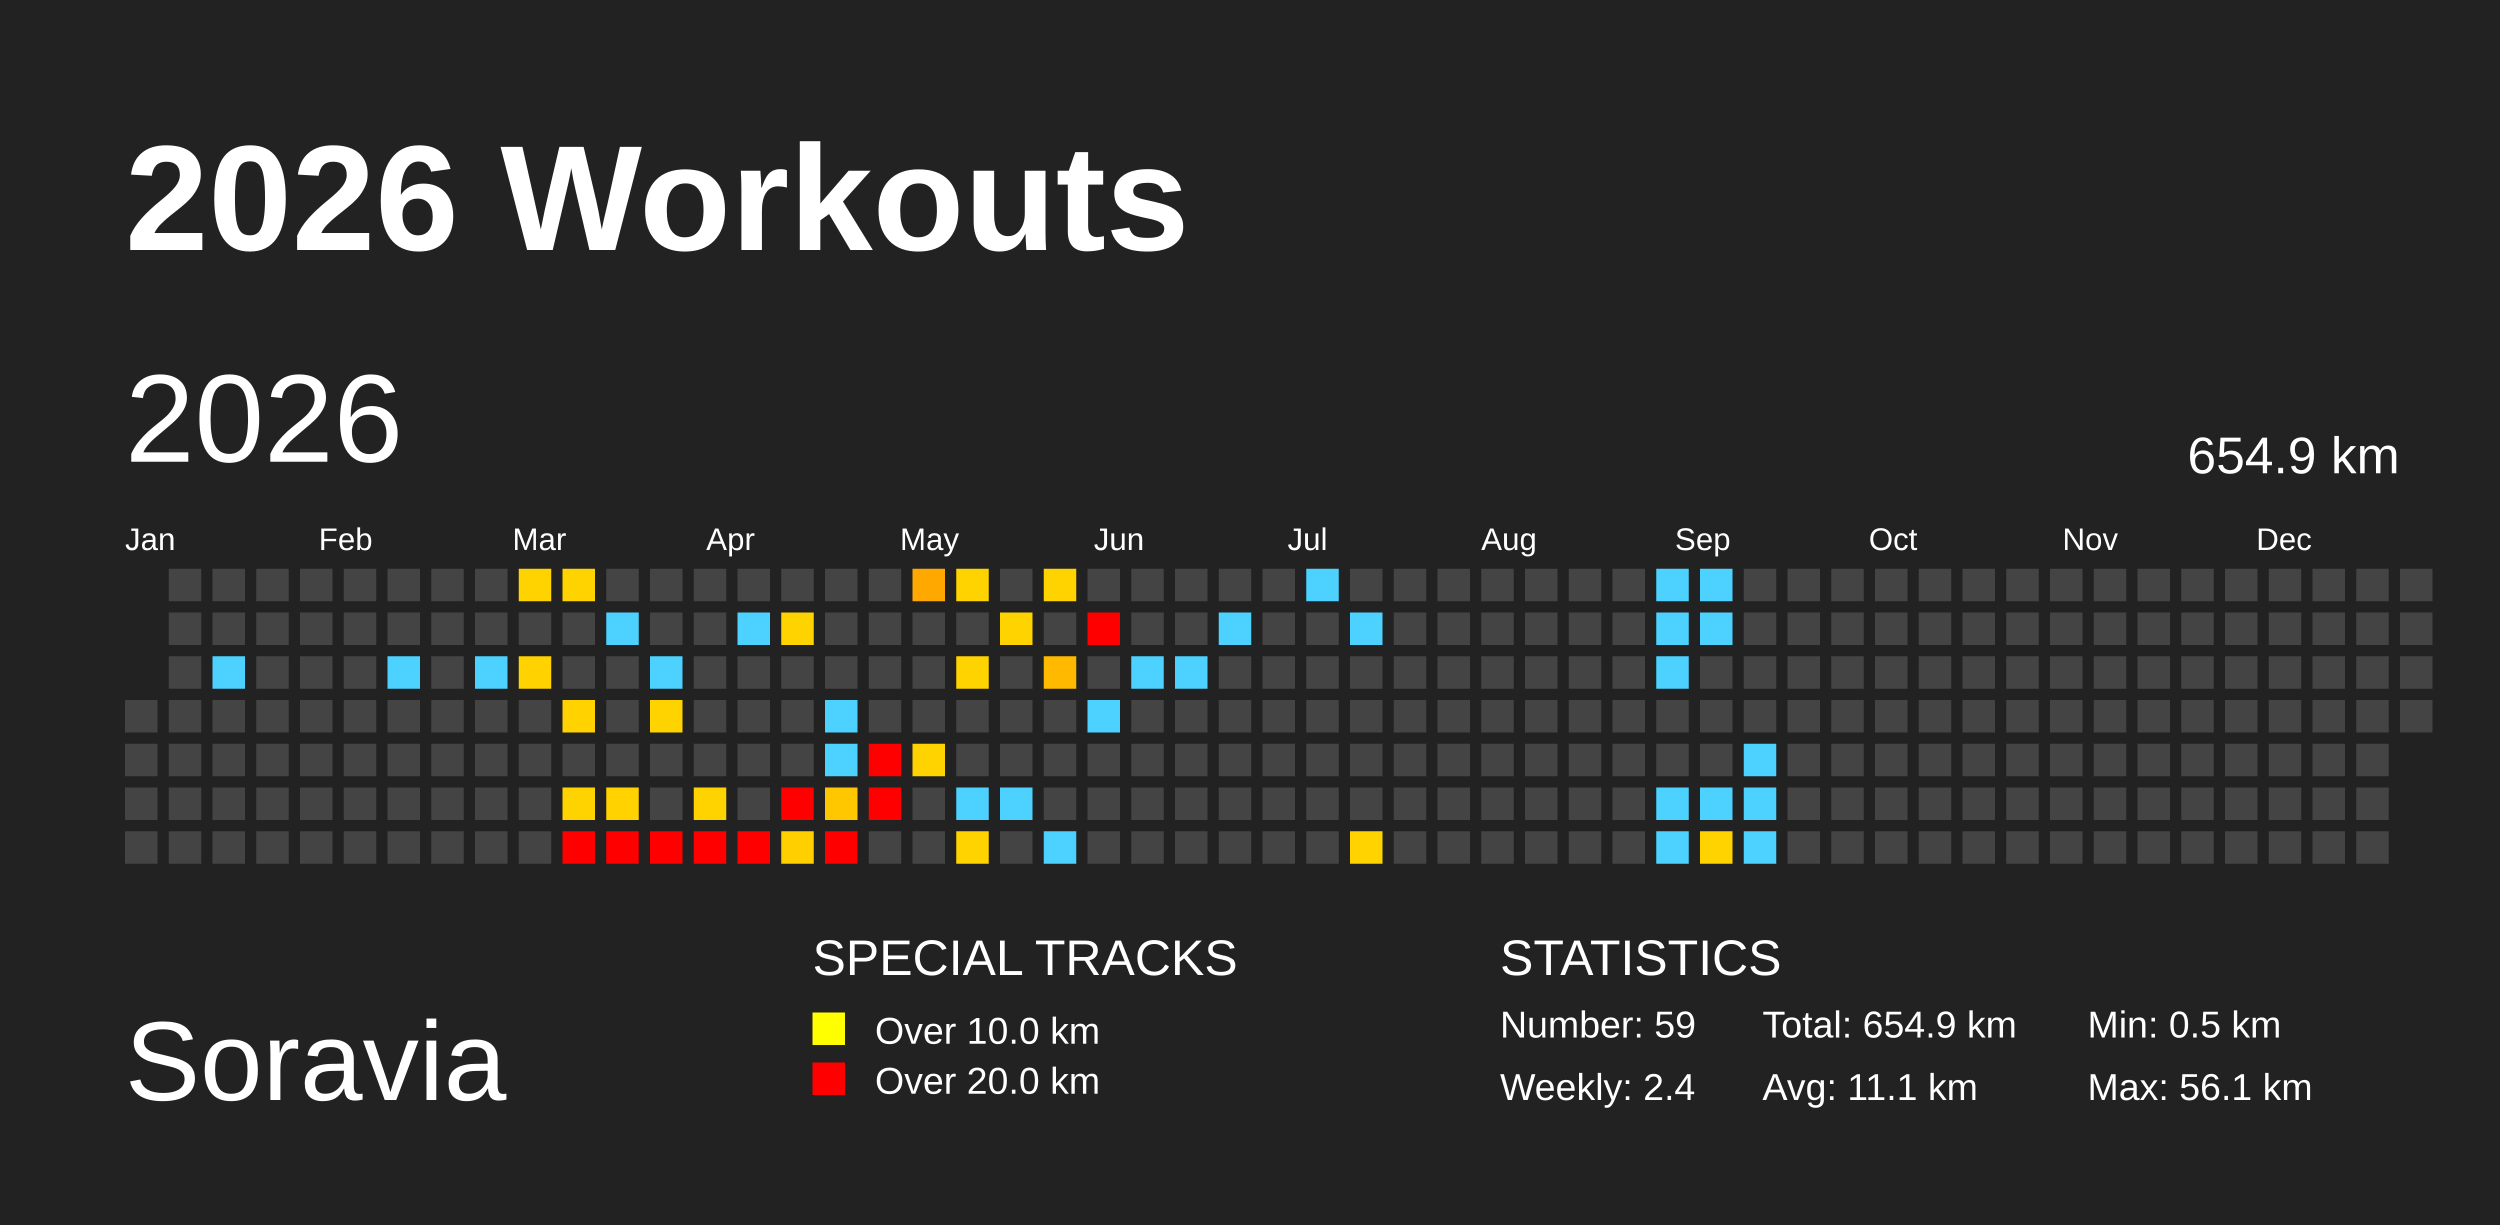
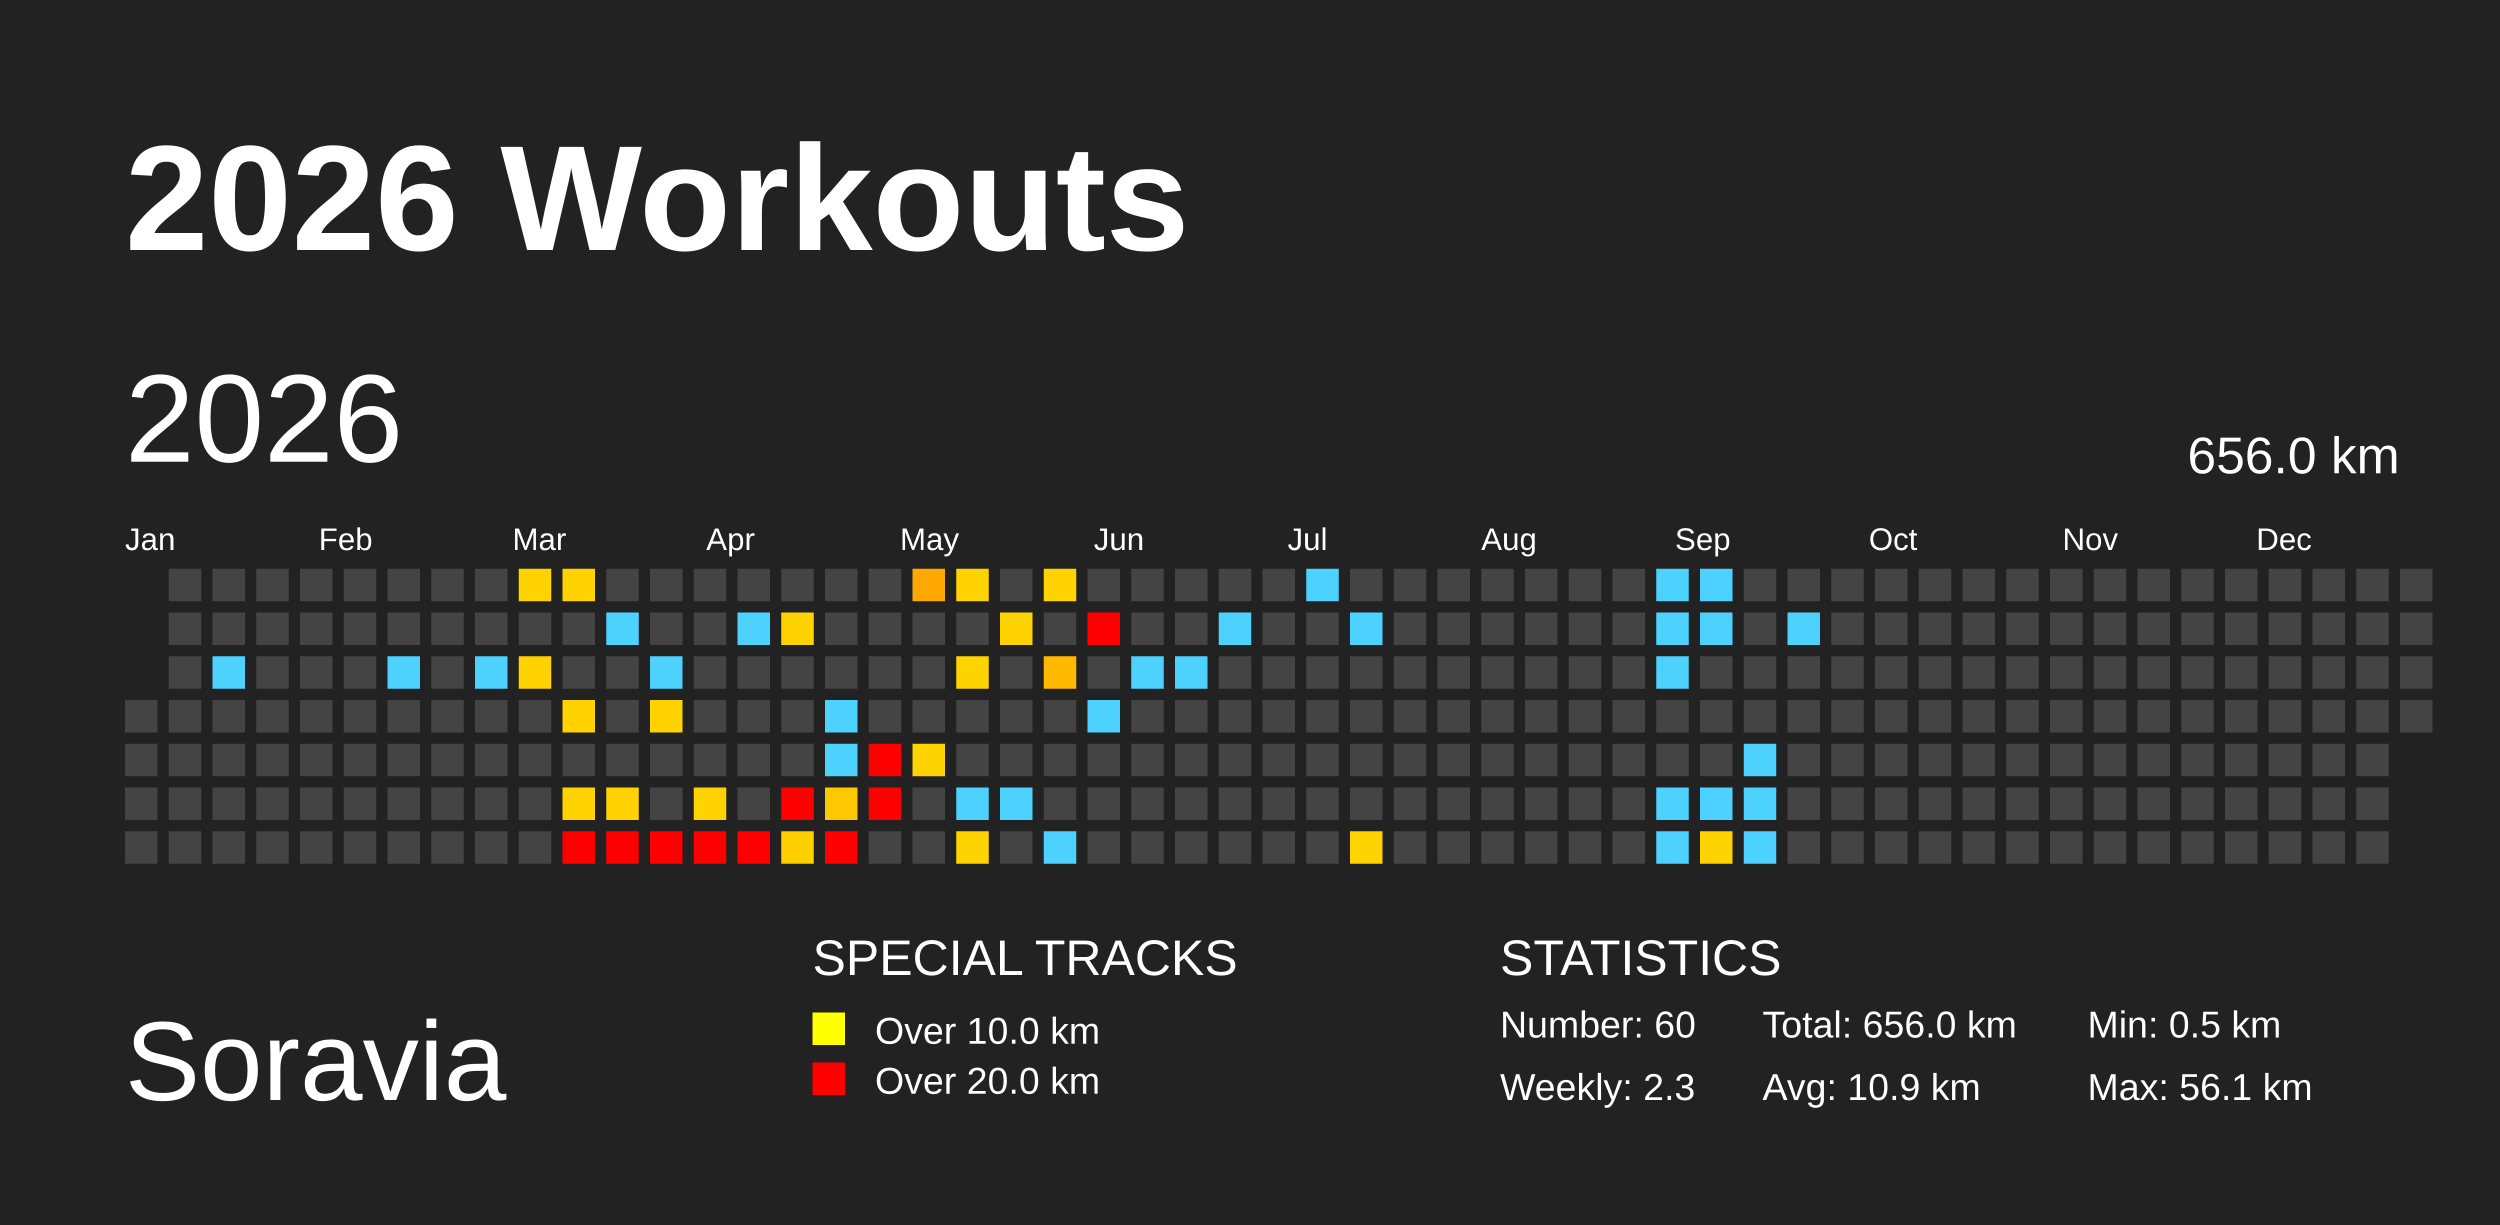
<svg xmlns="http://www.w3.org/2000/svg" baseProfile="full" height="98mm" version="1.1" viewBox="0,0,200,98" width="200mm">
  <defs />
  <rect fill="#222222" height="98" width="200" x="0" y="0" />
  <text fill="#FFFFFF" style="font-size:12px; font-family:Arial; font-weight:bold;" x="10" y="20">2026 Workouts</text>
  <text fill="#FFFFFF" style="font-size:9px; font-family:Arial" x="10" y="88">Soravia</text>
  <text fill="#FFFFFF" style="font-size:4px; font-family:Arial" x="65" y="78">SPECIAL TRACKS</text>
  <rect fill="yellow" height="2.6" width="2.6" x="65" y="81" />
  <text fill="#FFFFFF" style="font-size:3px; font-family:Arial" x="70" y="83.5">Over 10.0 km</text>
  <rect fill="red" height="2.6" width="2.6" x="65" y="85" />
  <text fill="#FFFFFF" style="font-size:3px; font-family:Arial" x="70" y="87.5">Over 20.0 km</text>
  <text fill="#FFFFFF" style="font-size:4px; font-family:Arial" x="120" y="78">STATISTICS</text>
-   <text fill="#FFFFFF" style="font-size:3px; font-family:Arial" x="120" y="83">Number: 59</text>
-   <text fill="#FFFFFF" style="font-size:3px; font-family:Arial" x="120" y="88">Weekly: 2.4</text>
-   <text fill="#FFFFFF" style="font-size:3px; font-family:Arial" x="141" y="83">Total: 654.9 km</text>
-   <text fill="#FFFFFF" style="font-size:3px; font-family:Arial" x="141" y="88">Avg: 11.1 km</text>
+   <text fill="#FFFFFF" style="font-size:3px; font-family:Arial" x="120" y="83">Number: 60</text>
+   <text fill="#FFFFFF" style="font-size:3px; font-family:Arial" x="120" y="88">Weekly: 2.3</text>
+   <text fill="#FFFFFF" style="font-size:3px; font-family:Arial" x="141" y="83">Total: 656.0 km</text>
+   <text fill="#FFFFFF" style="font-size:3px; font-family:Arial" x="141" y="88">Avg: 10.9 km</text>
  <text fill="#FFFFFF" style="font-size:3px; font-family:Arial" x="167" y="83">Min: 0.5 km</text>
  <text fill="#FFFFFF" style="font-size:3px; font-family:Arial" x="167" y="88">Max: 56.1 km</text>
  <text dominant-baseline="hanging" fill="#FFFFFF" style="font-size:10.0px; font-family:Arial;" x="10" y="30">2026</text>
-   <text dominant-baseline="hanging" fill="#FFFFFF" style="font-size:4.125px; font-family:Arial;" x="175" y="35">654.9 km</text>
+   <text dominant-baseline="hanging" fill="#FFFFFF" style="font-size:4.125px; font-family:Arial;" x="175" y="35">656.0 km</text>
  <text fill="#FFFFFF" style="font-size:2.5px; font-family:Arial" x="10.0" y="44">Jan</text>
  <text fill="#FFFFFF" style="font-size:2.5px; font-family:Arial" x="25.5" y="44">Feb</text>
  <text fill="#FFFFFF" style="font-size:2.5px; font-family:Arial" x="41.0" y="44">Mar</text>
  <text fill="#FFFFFF" style="font-size:2.5px; font-family:Arial" x="56.5" y="44">Apr</text>
  <text fill="#FFFFFF" style="font-size:2.5px; font-family:Arial" x="72.0" y="44">May</text>
  <text fill="#FFFFFF" style="font-size:2.5px; font-family:Arial" x="87.5" y="44">Jun</text>
  <text fill="#FFFFFF" style="font-size:2.5px; font-family:Arial" x="103.0" y="44">Jul</text>
  <text fill="#FFFFFF" style="font-size:2.5px; font-family:Arial" x="118.5" y="44">Aug</text>
  <text fill="#FFFFFF" style="font-size:2.5px; font-family:Arial" x="134.0" y="44">Sep</text>
  <text fill="#FFFFFF" style="font-size:2.5px; font-family:Arial" x="149.5" y="44">Oct</text>
  <text fill="#FFFFFF" style="font-size:2.5px; font-family:Arial" x="165.0" y="44">Nov</text>
  <text fill="#FFFFFF" style="font-size:2.5px; font-family:Arial" x="180.5" y="44">Dec</text>
  <rect fill="#444444" height="2.6" width="2.6" x="10.0" y="56.0" />
  <rect fill="#444444" height="2.6" width="2.6" x="10.0" y="59.5" />
  <rect fill="#444444" height="2.6" width="2.6" x="10.0" y="63.0" />
  <rect fill="#444444" height="2.6" width="2.6" x="10.0" y="66.5" />
  <rect fill="#444444" height="2.6" width="2.6" x="13.5" y="45.5" />
  <rect fill="#444444" height="2.6" width="2.6" x="13.5" y="49.0" />
  <rect fill="#444444" height="2.6" width="2.6" x="13.5" y="52.5" />
  <rect fill="#444444" height="2.6" width="2.6" x="13.5" y="56.0" />
  <rect fill="#444444" height="2.6" width="2.6" x="13.5" y="59.5" />
  <rect fill="#444444" height="2.6" width="2.6" x="13.5" y="63.0" />
  <rect fill="#444444" height="2.6" width="2.6" x="13.5" y="66.5" />
  <rect fill="#444444" height="2.6" width="2.6" x="17.0" y="45.5" />
  <rect fill="#444444" height="2.6" width="2.6" x="17.0" y="49.0" />
  <rect fill="#4dd2ff" height="2.6" width="2.6" x="17.0" y="52.5" />
  <rect fill="#444444" height="2.6" width="2.6" x="17.0" y="56.0" />
  <rect fill="#444444" height="2.6" width="2.6" x="17.0" y="59.5" />
  <rect fill="#444444" height="2.6" width="2.6" x="17.0" y="63.0" />
  <rect fill="#444444" height="2.6" width="2.6" x="17.0" y="66.5" />
  <rect fill="#444444" height="2.6" width="2.6" x="20.5" y="45.5" />
  <rect fill="#444444" height="2.6" width="2.6" x="20.5" y="49.0" />
  <rect fill="#444444" height="2.6" width="2.6" x="20.5" y="52.5" />
  <rect fill="#444444" height="2.6" width="2.6" x="20.5" y="56.0" />
  <rect fill="#444444" height="2.6" width="2.6" x="20.5" y="59.5" />
  <rect fill="#444444" height="2.6" width="2.6" x="20.5" y="63.0" />
  <rect fill="#444444" height="2.6" width="2.6" x="20.5" y="66.5" />
  <rect fill="#444444" height="2.6" width="2.6" x="24.0" y="45.5" />
  <rect fill="#444444" height="2.6" width="2.6" x="24.0" y="49.0" />
  <rect fill="#444444" height="2.6" width="2.6" x="24.0" y="52.5" />
  <rect fill="#444444" height="2.6" width="2.6" x="24.0" y="56.0" />
  <rect fill="#444444" height="2.6" width="2.6" x="24.0" y="59.5" />
  <rect fill="#444444" height="2.6" width="2.6" x="24.0" y="63.0" />
  <rect fill="#444444" height="2.6" width="2.6" x="24.0" y="66.5" />
  <rect fill="#444444" height="2.6" width="2.6" x="27.5" y="45.5" />
  <rect fill="#444444" height="2.6" width="2.6" x="27.5" y="49.0" />
  <rect fill="#444444" height="2.6" width="2.6" x="27.5" y="52.5" />
  <rect fill="#444444" height="2.6" width="2.6" x="27.5" y="56.0" />
  <rect fill="#444444" height="2.6" width="2.6" x="27.5" y="59.5" />
  <rect fill="#444444" height="2.6" width="2.6" x="27.5" y="63.0" />
  <rect fill="#444444" height="2.6" width="2.6" x="27.5" y="66.5" />
  <rect fill="#444444" height="2.6" width="2.6" x="31.0" y="45.5" />
  <rect fill="#444444" height="2.6" width="2.6" x="31.0" y="49.0" />
  <rect fill="#4dd2ff" height="2.6" width="2.6" x="31.0" y="52.5" />
  <rect fill="#444444" height="2.6" width="2.6" x="31.0" y="56.0" />
  <rect fill="#444444" height="2.6" width="2.6" x="31.0" y="59.5" />
  <rect fill="#444444" height="2.6" width="2.6" x="31.0" y="63.0" />
  <rect fill="#444444" height="2.6" width="2.6" x="31.0" y="66.5" />
  <rect fill="#444444" height="2.6" width="2.6" x="34.5" y="45.5" />
  <rect fill="#444444" height="2.6" width="2.6" x="34.5" y="49.0" />
  <rect fill="#444444" height="2.6" width="2.6" x="34.5" y="52.5" />
  <rect fill="#444444" height="2.6" width="2.6" x="34.5" y="56.0" />
  <rect fill="#444444" height="2.6" width="2.6" x="34.5" y="59.5" />
  <rect fill="#444444" height="2.6" width="2.6" x="34.5" y="63.0" />
  <rect fill="#444444" height="2.6" width="2.6" x="34.5" y="66.5" />
  <rect fill="#444444" height="2.6" width="2.6" x="38.0" y="45.5" />
  <rect fill="#444444" height="2.6" width="2.6" x="38.0" y="49.0" />
  <rect fill="#4dd2ff" height="2.6" width="2.6" x="38.0" y="52.5" />
  <rect fill="#444444" height="2.6" width="2.6" x="38.0" y="56.0" />
  <rect fill="#444444" height="2.6" width="2.6" x="38.0" y="59.5" />
  <rect fill="#444444" height="2.6" width="2.6" x="38.0" y="63.0" />
  <rect fill="#444444" height="2.6" width="2.6" x="38.0" y="66.5" />
  <rect fill="#ffd300" height="2.6" width="2.6" x="41.5" y="45.5" />
  <rect fill="#444444" height="2.6" width="2.6" x="41.5" y="49.0" />
  <rect fill="#ffd200" height="2.6" width="2.6" x="41.5" y="52.5" />
  <rect fill="#444444" height="2.6" width="2.6" x="41.5" y="56.0" />
  <rect fill="#444444" height="2.6" width="2.6" x="41.5" y="59.5" />
  <rect fill="#444444" height="2.6" width="2.6" x="41.5" y="63.0" />
  <rect fill="#444444" height="2.6" width="2.6" x="41.5" y="66.5" />
  <rect fill="#ffd300" height="2.6" width="2.6" x="45.0" y="45.5" />
  <rect fill="#444444" height="2.6" width="2.6" x="45.0" y="49.0" />
  <rect fill="#444444" height="2.6" width="2.6" x="45.0" y="52.5" />
  <rect fill="#ffd200" height="2.6" width="2.6" x="45.0" y="56.0" />
  <rect fill="#444444" height="2.6" width="2.6" x="45.0" y="59.5" />
  <rect fill="#ffd300" height="2.6" width="2.6" x="45.0" y="63.0" />
  <rect fill="red" height="2.6" width="2.6" x="45.0" y="66.5" />
  <rect fill="#444444" height="2.6" width="2.6" x="48.5" y="45.5" />
  <rect fill="#4dd2ff" height="2.6" width="2.6" x="48.5" y="49.0" />
  <rect fill="#444444" height="2.6" width="2.6" x="48.5" y="52.5" />
  <rect fill="#444444" height="2.6" width="2.6" x="48.5" y="56.0" />
  <rect fill="#444444" height="2.6" width="2.6" x="48.5" y="59.5" />
  <rect fill="#ffd200" height="2.6" width="2.6" x="48.5" y="63.0" />
  <rect fill="red" height="2.6" width="2.6" x="48.5" y="66.5" />
  <rect fill="#444444" height="2.6" width="2.6" x="52.0" y="45.5" />
  <rect fill="#444444" height="2.6" width="2.6" x="52.0" y="49.0" />
  <rect fill="#4dd2ff" height="2.6" width="2.6" x="52.0" y="52.5" />
  <rect fill="#ffd300" height="2.6" width="2.6" x="52.0" y="56.0" />
  <rect fill="#444444" height="2.6" width="2.6" x="52.0" y="59.5" />
  <rect fill="#444444" height="2.6" width="2.6" x="52.0" y="63.0" />
  <rect fill="red" height="2.6" width="2.6" x="52.0" y="66.5" />
  <rect fill="#444444" height="2.6" width="2.6" x="55.5" y="45.5" />
  <rect fill="#444444" height="2.6" width="2.6" x="55.5" y="49.0" />
  <rect fill="#444444" height="2.6" width="2.6" x="55.5" y="52.5" />
  <rect fill="#444444" height="2.6" width="2.6" x="55.5" y="56.0" />
  <rect fill="#444444" height="2.6" width="2.6" x="55.5" y="59.5" />
  <rect fill="#ffd300" height="2.6" width="2.6" x="55.5" y="63.0" />
  <rect fill="red" height="2.6" width="2.6" x="55.5" y="66.5" />
  <rect fill="#444444" height="2.6" width="2.6" x="59.0" y="45.5" />
  <rect fill="#4dd2ff" height="2.6" width="2.6" x="59.0" y="49.0" />
  <rect fill="#444444" height="2.6" width="2.6" x="59.0" y="52.5" />
  <rect fill="#444444" height="2.6" width="2.6" x="59.0" y="56.0" />
  <rect fill="#444444" height="2.6" width="2.6" x="59.0" y="59.5" />
  <rect fill="#444444" height="2.6" width="2.6" x="59.0" y="63.0" />
  <rect fill="red" height="2.6" width="2.6" x="59.0" y="66.5" />
  <rect fill="#444444" height="2.6" width="2.6" x="62.5" y="45.5" />
  <rect fill="#ffd300" height="2.6" width="2.6" x="62.5" y="49.0" />
  <rect fill="#444444" height="2.6" width="2.6" x="62.5" y="52.5" />
  <rect fill="#444444" height="2.6" width="2.6" x="62.5" y="56.0" />
  <rect fill="#444444" height="2.6" width="2.6" x="62.5" y="59.5" />
  <rect fill="red" height="2.6" width="2.6" x="62.5" y="63.0" />
  <rect fill="#ffcf00" height="2.6" width="2.6" x="62.5" y="66.5" />
  <rect fill="#444444" height="2.6" width="2.6" x="66.0" y="45.5" />
  <rect fill="#444444" height="2.6" width="2.6" x="66.0" y="49.0" />
  <rect fill="#444444" height="2.6" width="2.6" x="66.0" y="52.5" />
  <rect fill="#4dd2ff" height="2.6" width="2.6" x="66.0" y="56.0" />
  <rect fill="#4dd2ff" height="2.6" width="2.6" x="66.0" y="59.5" />
  <rect fill="#ffc700" height="2.6" width="2.6" x="66.0" y="63.0" />
  <rect fill="red" height="2.6" width="2.6" x="66.0" y="66.5" />
  <rect fill="#444444" height="2.6" width="2.6" x="69.5" y="45.5" />
  <rect fill="#444444" height="2.6" width="2.6" x="69.5" y="49.0" />
  <rect fill="#444444" height="2.6" width="2.6" x="69.5" y="52.5" />
  <rect fill="#444444" height="2.6" width="2.6" x="69.5" y="56.0" />
  <rect fill="red" height="2.6" width="2.6" x="69.5" y="59.5" />
  <rect fill="red" height="2.6" width="2.6" x="69.5" y="63.0" />
  <rect fill="#444444" height="2.6" width="2.6" x="69.5" y="66.5" />
  <rect fill="#ffa800" height="2.6" width="2.6" x="73.0" y="45.5" />
  <rect fill="#444444" height="2.6" width="2.6" x="73.0" y="49.0" />
  <rect fill="#444444" height="2.6" width="2.6" x="73.0" y="52.5" />
  <rect fill="#444444" height="2.6" width="2.6" x="73.0" y="56.0" />
  <rect fill="#ffd300" height="2.6" width="2.6" x="73.0" y="59.5" />
  <rect fill="#444444" height="2.6" width="2.6" x="73.0" y="63.0" />
  <rect fill="#444444" height="2.6" width="2.6" x="73.0" y="66.5" />
  <rect fill="#ffd300" height="2.6" width="2.6" x="76.5" y="45.5" />
  <rect fill="#444444" height="2.6" width="2.6" x="76.5" y="49.0" />
  <rect fill="#ffd300" height="2.6" width="2.6" x="76.5" y="52.5" />
  <rect fill="#444444" height="2.6" width="2.6" x="76.5" y="56.0" />
  <rect fill="#444444" height="2.6" width="2.6" x="76.5" y="59.5" />
  <rect fill="#4dd2ff" height="2.6" width="2.6" x="76.5" y="63.0" />
  <rect fill="#ffd300" height="2.6" width="2.6" x="76.5" y="66.5" />
  <rect fill="#444444" height="2.6" width="2.6" x="80.0" y="45.5" />
  <rect fill="#ffd300" height="2.6" width="2.6" x="80.0" y="49.0" />
  <rect fill="#444444" height="2.6" width="2.6" x="80.0" y="52.5" />
  <rect fill="#444444" height="2.6" width="2.6" x="80.0" y="56.0" />
  <rect fill="#444444" height="2.6" width="2.6" x="80.0" y="59.5" />
  <rect fill="#4dd2ff" height="2.6" width="2.6" x="80.0" y="63.0" />
  <rect fill="#444444" height="2.6" width="2.6" x="80.0" y="66.5" />
  <rect fill="#ffd300" height="2.6" width="2.6" x="83.5" y="45.5" />
  <rect fill="#444444" height="2.6" width="2.6" x="83.5" y="49.0" />
  <rect fill="#ffba00" height="2.6" width="2.6" x="83.5" y="52.5" />
  <rect fill="#444444" height="2.6" width="2.6" x="83.5" y="56.0" />
  <rect fill="#444444" height="2.6" width="2.6" x="83.5" y="59.5" />
  <rect fill="#444444" height="2.6" width="2.6" x="83.5" y="63.0" />
  <rect fill="#4dd2ff" height="2.6" width="2.6" x="83.5" y="66.5" />
  <rect fill="#444444" height="2.6" width="2.6" x="87.0" y="45.5" />
  <rect fill="red" height="2.6" width="2.6" x="87.0" y="49.0" />
  <rect fill="#444444" height="2.6" width="2.6" x="87.0" y="52.5" />
  <rect fill="#4dd2ff" height="2.6" width="2.6" x="87.0" y="56.0" />
  <rect fill="#444444" height="2.6" width="2.6" x="87.0" y="59.5" />
  <rect fill="#444444" height="2.6" width="2.6" x="87.0" y="63.0" />
  <rect fill="#444444" height="2.6" width="2.6" x="87.0" y="66.5" />
  <rect fill="#444444" height="2.6" width="2.6" x="90.5" y="45.5" />
  <rect fill="#444444" height="2.6" width="2.6" x="90.5" y="49.0" />
  <rect fill="#4dd2ff" height="2.6" width="2.6" x="90.5" y="52.5" />
  <rect fill="#444444" height="2.6" width="2.6" x="90.5" y="56.0" />
  <rect fill="#444444" height="2.6" width="2.6" x="90.5" y="59.5" />
  <rect fill="#444444" height="2.6" width="2.6" x="90.5" y="63.0" />
  <rect fill="#444444" height="2.6" width="2.6" x="90.5" y="66.5" />
  <rect fill="#444444" height="2.6" width="2.6" x="94.0" y="45.5" />
  <rect fill="#444444" height="2.6" width="2.6" x="94.0" y="49.0" />
  <rect fill="#4dd2ff" height="2.6" width="2.6" x="94.0" y="52.5" />
  <rect fill="#444444" height="2.6" width="2.6" x="94.0" y="56.0" />
  <rect fill="#444444" height="2.6" width="2.6" x="94.0" y="59.5" />
  <rect fill="#444444" height="2.6" width="2.6" x="94.0" y="63.0" />
  <rect fill="#444444" height="2.6" width="2.6" x="94.0" y="66.5" />
  <rect fill="#444444" height="2.6" width="2.6" x="97.5" y="45.5" />
  <rect fill="#4dd2ff" height="2.6" width="2.6" x="97.5" y="49.0" />
  <rect fill="#444444" height="2.6" width="2.6" x="97.5" y="52.5" />
  <rect fill="#444444" height="2.6" width="2.6" x="97.5" y="56.0" />
  <rect fill="#444444" height="2.6" width="2.6" x="97.5" y="59.5" />
  <rect fill="#444444" height="2.6" width="2.6" x="97.5" y="63.0" />
  <rect fill="#444444" height="2.6" width="2.6" x="97.5" y="66.5" />
  <rect fill="#444444" height="2.6" width="2.6" x="101.0" y="45.5" />
  <rect fill="#444444" height="2.6" width="2.6" x="101.0" y="49.0" />
  <rect fill="#444444" height="2.6" width="2.6" x="101.0" y="52.5" />
  <rect fill="#444444" height="2.6" width="2.6" x="101.0" y="56.0" />
  <rect fill="#444444" height="2.6" width="2.6" x="101.0" y="59.5" />
  <rect fill="#444444" height="2.6" width="2.6" x="101.0" y="63.0" />
  <rect fill="#444444" height="2.6" width="2.6" x="101.0" y="66.5" />
  <rect fill="#4dd2ff" height="2.6" width="2.6" x="104.5" y="45.5" />
  <rect fill="#444444" height="2.6" width="2.6" x="104.5" y="49.0" />
  <rect fill="#444444" height="2.6" width="2.6" x="104.5" y="52.5" />
  <rect fill="#444444" height="2.6" width="2.6" x="104.5" y="56.0" />
  <rect fill="#444444" height="2.6" width="2.6" x="104.5" y="59.5" />
  <rect fill="#444444" height="2.6" width="2.6" x="104.5" y="63.0" />
  <rect fill="#444444" height="2.6" width="2.6" x="104.5" y="66.5" />
  <rect fill="#444444" height="2.6" width="2.6" x="108.0" y="45.5" />
  <rect fill="#4dd2ff" height="2.6" width="2.6" x="108.0" y="49.0" />
  <rect fill="#444444" height="2.6" width="2.6" x="108.0" y="52.5" />
  <rect fill="#444444" height="2.6" width="2.6" x="108.0" y="56.0" />
  <rect fill="#444444" height="2.6" width="2.6" x="108.0" y="59.5" />
  <rect fill="#444444" height="2.6" width="2.6" x="108.0" y="63.0" />
  <rect fill="#ffd300" height="2.6" width="2.6" x="108.0" y="66.5" />
  <rect fill="#444444" height="2.6" width="2.6" x="111.5" y="45.5" />
  <rect fill="#444444" height="2.6" width="2.6" x="111.5" y="49.0" />
  <rect fill="#444444" height="2.6" width="2.6" x="111.5" y="52.5" />
  <rect fill="#444444" height="2.6" width="2.6" x="111.5" y="56.0" />
  <rect fill="#444444" height="2.6" width="2.6" x="111.5" y="59.5" />
  <rect fill="#444444" height="2.6" width="2.6" x="111.5" y="63.0" />
  <rect fill="#444444" height="2.6" width="2.6" x="111.5" y="66.5" />
  <rect fill="#444444" height="2.6" width="2.6" x="115.0" y="45.5" />
  <rect fill="#444444" height="2.6" width="2.6" x="115.0" y="49.0" />
  <rect fill="#444444" height="2.6" width="2.6" x="115.0" y="52.5" />
  <rect fill="#444444" height="2.6" width="2.6" x="115.0" y="56.0" />
  <rect fill="#444444" height="2.6" width="2.6" x="115.0" y="59.5" />
  <rect fill="#444444" height="2.6" width="2.6" x="115.0" y="63.0" />
  <rect fill="#444444" height="2.6" width="2.6" x="115.0" y="66.5" />
  <rect fill="#444444" height="2.6" width="2.6" x="118.5" y="45.5" />
  <rect fill="#444444" height="2.6" width="2.6" x="118.5" y="49.0" />
  <rect fill="#444444" height="2.6" width="2.6" x="118.5" y="52.5" />
  <rect fill="#444444" height="2.6" width="2.6" x="118.5" y="56.0" />
  <rect fill="#444444" height="2.6" width="2.6" x="118.5" y="59.5" />
  <rect fill="#444444" height="2.6" width="2.6" x="118.5" y="63.0" />
  <rect fill="#444444" height="2.6" width="2.6" x="118.5" y="66.5" />
  <rect fill="#444444" height="2.6" width="2.6" x="122.0" y="45.5" />
  <rect fill="#444444" height="2.6" width="2.6" x="122.0" y="49.0" />
  <rect fill="#444444" height="2.6" width="2.6" x="122.0" y="52.5" />
  <rect fill="#444444" height="2.6" width="2.6" x="122.0" y="56.0" />
  <rect fill="#444444" height="2.6" width="2.6" x="122.0" y="59.5" />
  <rect fill="#444444" height="2.6" width="2.6" x="122.0" y="63.0" />
  <rect fill="#444444" height="2.6" width="2.6" x="122.0" y="66.5" />
  <rect fill="#444444" height="2.6" width="2.6" x="125.5" y="45.5" />
  <rect fill="#444444" height="2.6" width="2.6" x="125.5" y="49.0" />
  <rect fill="#444444" height="2.6" width="2.6" x="125.5" y="52.5" />
  <rect fill="#444444" height="2.6" width="2.6" x="125.5" y="56.0" />
  <rect fill="#444444" height="2.6" width="2.6" x="125.5" y="59.5" />
  <rect fill="#444444" height="2.6" width="2.6" x="125.5" y="63.0" />
  <rect fill="#444444" height="2.6" width="2.6" x="125.5" y="66.5" />
  <rect fill="#444444" height="2.6" width="2.6" x="129.0" y="45.5" />
  <rect fill="#444444" height="2.6" width="2.6" x="129.0" y="49.0" />
  <rect fill="#444444" height="2.6" width="2.6" x="129.0" y="52.5" />
  <rect fill="#444444" height="2.6" width="2.6" x="129.0" y="56.0" />
  <rect fill="#444444" height="2.6" width="2.6" x="129.0" y="59.5" />
  <rect fill="#444444" height="2.6" width="2.6" x="129.0" y="63.0" />
  <rect fill="#444444" height="2.6" width="2.6" x="129.0" y="66.5" />
  <rect fill="#4dd2ff" height="2.6" width="2.6" x="132.5" y="45.5" />
  <rect fill="#4dd2ff" height="2.6" width="2.6" x="132.5" y="49.0" />
  <rect fill="#4dd2ff" height="2.6" width="2.6" x="132.5" y="52.5" />
  <rect fill="#444444" height="2.6" width="2.6" x="132.5" y="56.0" />
  <rect fill="#444444" height="2.6" width="2.6" x="132.5" y="59.5" />
  <rect fill="#4dd2ff" height="2.6" width="2.6" x="132.5" y="63.0" />
  <rect fill="#4dd2ff" height="2.6" width="2.6" x="132.5" y="66.5" />
  <rect fill="#4dd2ff" height="2.6" width="2.6" x="136.0" y="45.5" />
  <rect fill="#4dd2ff" height="2.6" width="2.6" x="136.0" y="49.0" />
  <rect fill="#444444" height="2.6" width="2.6" x="136.0" y="52.5" />
  <rect fill="#444444" height="2.6" width="2.6" x="136.0" y="56.0" />
  <rect fill="#444444" height="2.6" width="2.6" x="136.0" y="59.5" />
  <rect fill="#4dd2ff" height="2.6" width="2.6" x="136.0" y="63.0" />
  <rect fill="#ffd300" height="2.6" width="2.6" x="136.0" y="66.5" />
  <rect fill="#444444" height="2.6" width="2.6" x="139.5" y="45.5" />
  <rect fill="#444444" height="2.6" width="2.6" x="139.5" y="49.0" />
  <rect fill="#444444" height="2.6" width="2.6" x="139.5" y="52.5" />
  <rect fill="#444444" height="2.6" width="2.6" x="139.5" y="56.0" />
  <rect fill="#4dd2ff" height="2.6" width="2.6" x="139.5" y="59.5" />
  <rect fill="#4dd2ff" height="2.6" width="2.6" x="139.5" y="63.0" />
  <rect fill="#4dd2ff" height="2.6" width="2.6" x="139.5" y="66.5" />
  <rect fill="#444444" height="2.6" width="2.6" x="143.0" y="45.5" />
-   <rect fill="#444444" height="2.6" width="2.6" x="143.0" y="49.0" />
+   <rect fill="#4dd2ff" height="2.6" width="2.6" x="143.0" y="49.0" />
  <rect fill="#444444" height="2.6" width="2.6" x="143.0" y="52.5" />
  <rect fill="#444444" height="2.6" width="2.6" x="143.0" y="56.0" />
  <rect fill="#444444" height="2.6" width="2.6" x="143.0" y="59.5" />
  <rect fill="#444444" height="2.6" width="2.6" x="143.0" y="63.0" />
  <rect fill="#444444" height="2.6" width="2.6" x="143.0" y="66.5" />
  <rect fill="#444444" height="2.6" width="2.6" x="146.5" y="45.5" />
  <rect fill="#444444" height="2.6" width="2.6" x="146.5" y="49.0" />
  <rect fill="#444444" height="2.6" width="2.6" x="146.5" y="52.5" />
  <rect fill="#444444" height="2.6" width="2.6" x="146.5" y="56.0" />
  <rect fill="#444444" height="2.6" width="2.6" x="146.5" y="59.5" />
  <rect fill="#444444" height="2.6" width="2.6" x="146.5" y="63.0" />
  <rect fill="#444444" height="2.6" width="2.6" x="146.5" y="66.5" />
  <rect fill="#444444" height="2.6" width="2.6" x="150.0" y="45.5" />
  <rect fill="#444444" height="2.6" width="2.6" x="150.0" y="49.0" />
  <rect fill="#444444" height="2.6" width="2.6" x="150.0" y="52.5" />
  <rect fill="#444444" height="2.6" width="2.6" x="150.0" y="56.0" />
  <rect fill="#444444" height="2.6" width="2.6" x="150.0" y="59.5" />
  <rect fill="#444444" height="2.6" width="2.6" x="150.0" y="63.0" />
  <rect fill="#444444" height="2.6" width="2.6" x="150.0" y="66.5" />
  <rect fill="#444444" height="2.6" width="2.6" x="153.5" y="45.5" />
  <rect fill="#444444" height="2.6" width="2.6" x="153.5" y="49.0" />
  <rect fill="#444444" height="2.6" width="2.6" x="153.5" y="52.5" />
  <rect fill="#444444" height="2.6" width="2.6" x="153.5" y="56.0" />
  <rect fill="#444444" height="2.6" width="2.6" x="153.5" y="59.5" />
  <rect fill="#444444" height="2.6" width="2.6" x="153.5" y="63.0" />
  <rect fill="#444444" height="2.6" width="2.6" x="153.5" y="66.5" />
  <rect fill="#444444" height="2.6" width="2.6" x="157.0" y="45.5" />
  <rect fill="#444444" height="2.6" width="2.6" x="157.0" y="49.0" />
  <rect fill="#444444" height="2.6" width="2.6" x="157.0" y="52.5" />
  <rect fill="#444444" height="2.6" width="2.6" x="157.0" y="56.0" />
  <rect fill="#444444" height="2.6" width="2.6" x="157.0" y="59.5" />
  <rect fill="#444444" height="2.6" width="2.6" x="157.0" y="63.0" />
  <rect fill="#444444" height="2.6" width="2.6" x="157.0" y="66.5" />
  <rect fill="#444444" height="2.6" width="2.6" x="160.5" y="45.5" />
  <rect fill="#444444" height="2.6" width="2.6" x="160.5" y="49.0" />
  <rect fill="#444444" height="2.6" width="2.6" x="160.5" y="52.5" />
  <rect fill="#444444" height="2.6" width="2.6" x="160.5" y="56.0" />
  <rect fill="#444444" height="2.6" width="2.6" x="160.5" y="59.5" />
  <rect fill="#444444" height="2.6" width="2.6" x="160.5" y="63.0" />
  <rect fill="#444444" height="2.6" width="2.6" x="160.5" y="66.5" />
  <rect fill="#444444" height="2.6" width="2.6" x="164.0" y="45.5" />
  <rect fill="#444444" height="2.6" width="2.6" x="164.0" y="49.0" />
  <rect fill="#444444" height="2.6" width="2.6" x="164.0" y="52.5" />
  <rect fill="#444444" height="2.6" width="2.6" x="164.0" y="56.0" />
  <rect fill="#444444" height="2.6" width="2.6" x="164.0" y="59.5" />
  <rect fill="#444444" height="2.6" width="2.6" x="164.0" y="63.0" />
  <rect fill="#444444" height="2.6" width="2.6" x="164.0" y="66.5" />
  <rect fill="#444444" height="2.6" width="2.6" x="167.5" y="45.5" />
  <rect fill="#444444" height="2.6" width="2.6" x="167.5" y="49.0" />
  <rect fill="#444444" height="2.6" width="2.6" x="167.5" y="52.5" />
  <rect fill="#444444" height="2.6" width="2.6" x="167.5" y="56.0" />
  <rect fill="#444444" height="2.6" width="2.6" x="167.5" y="59.5" />
  <rect fill="#444444" height="2.6" width="2.6" x="167.5" y="63.0" />
  <rect fill="#444444" height="2.6" width="2.6" x="167.5" y="66.5" />
  <rect fill="#444444" height="2.6" width="2.6" x="171.0" y="45.5" />
  <rect fill="#444444" height="2.6" width="2.6" x="171.0" y="49.0" />
  <rect fill="#444444" height="2.6" width="2.6" x="171.0" y="52.5" />
  <rect fill="#444444" height="2.6" width="2.6" x="171.0" y="56.0" />
  <rect fill="#444444" height="2.6" width="2.6" x="171.0" y="59.5" />
  <rect fill="#444444" height="2.6" width="2.6" x="171.0" y="63.0" />
  <rect fill="#444444" height="2.6" width="2.6" x="171.0" y="66.5" />
  <rect fill="#444444" height="2.6" width="2.6" x="174.5" y="45.5" />
  <rect fill="#444444" height="2.6" width="2.6" x="174.5" y="49.0" />
  <rect fill="#444444" height="2.6" width="2.6" x="174.5" y="52.5" />
  <rect fill="#444444" height="2.6" width="2.6" x="174.5" y="56.0" />
  <rect fill="#444444" height="2.6" width="2.6" x="174.5" y="59.5" />
  <rect fill="#444444" height="2.6" width="2.6" x="174.5" y="63.0" />
  <rect fill="#444444" height="2.6" width="2.6" x="174.5" y="66.5" />
  <rect fill="#444444" height="2.6" width="2.6" x="178.0" y="45.5" />
  <rect fill="#444444" height="2.6" width="2.6" x="178.0" y="49.0" />
  <rect fill="#444444" height="2.6" width="2.6" x="178.0" y="52.5" />
  <rect fill="#444444" height="2.6" width="2.6" x="178.0" y="56.0" />
  <rect fill="#444444" height="2.6" width="2.6" x="178.0" y="59.5" />
  <rect fill="#444444" height="2.6" width="2.6" x="178.0" y="63.0" />
  <rect fill="#444444" height="2.6" width="2.6" x="178.0" y="66.5" />
  <rect fill="#444444" height="2.6" width="2.6" x="181.5" y="45.5" />
  <rect fill="#444444" height="2.6" width="2.6" x="181.5" y="49.0" />
  <rect fill="#444444" height="2.6" width="2.6" x="181.5" y="52.5" />
  <rect fill="#444444" height="2.6" width="2.6" x="181.5" y="56.0" />
  <rect fill="#444444" height="2.6" width="2.6" x="181.5" y="59.5" />
  <rect fill="#444444" height="2.6" width="2.6" x="181.5" y="63.0" />
  <rect fill="#444444" height="2.6" width="2.6" x="181.5" y="66.5" />
  <rect fill="#444444" height="2.6" width="2.6" x="185.0" y="45.5" />
  <rect fill="#444444" height="2.6" width="2.6" x="185.0" y="49.0" />
  <rect fill="#444444" height="2.6" width="2.6" x="185.0" y="52.5" />
  <rect fill="#444444" height="2.6" width="2.6" x="185.0" y="56.0" />
  <rect fill="#444444" height="2.6" width="2.6" x="185.0" y="59.5" />
  <rect fill="#444444" height="2.6" width="2.6" x="185.0" y="63.0" />
  <rect fill="#444444" height="2.6" width="2.6" x="185.0" y="66.5" />
  <rect fill="#444444" height="2.6" width="2.6" x="188.5" y="45.5" />
  <rect fill="#444444" height="2.6" width="2.6" x="188.5" y="49.0" />
  <rect fill="#444444" height="2.6" width="2.6" x="188.5" y="52.5" />
  <rect fill="#444444" height="2.6" width="2.6" x="188.5" y="56.0" />
  <rect fill="#444444" height="2.6" width="2.6" x="188.5" y="59.5" />
  <rect fill="#444444" height="2.6" width="2.6" x="188.5" y="63.0" />
  <rect fill="#444444" height="2.6" width="2.6" x="188.5" y="66.5" />
  <rect fill="#444444" height="2.6" width="2.6" x="192.0" y="45.5" />
  <rect fill="#444444" height="2.6" width="2.6" x="192.0" y="49.0" />
  <rect fill="#444444" height="2.6" width="2.6" x="192.0" y="52.5" />
  <rect fill="#444444" height="2.6" width="2.6" x="192.0" y="56.0" />
</svg>
